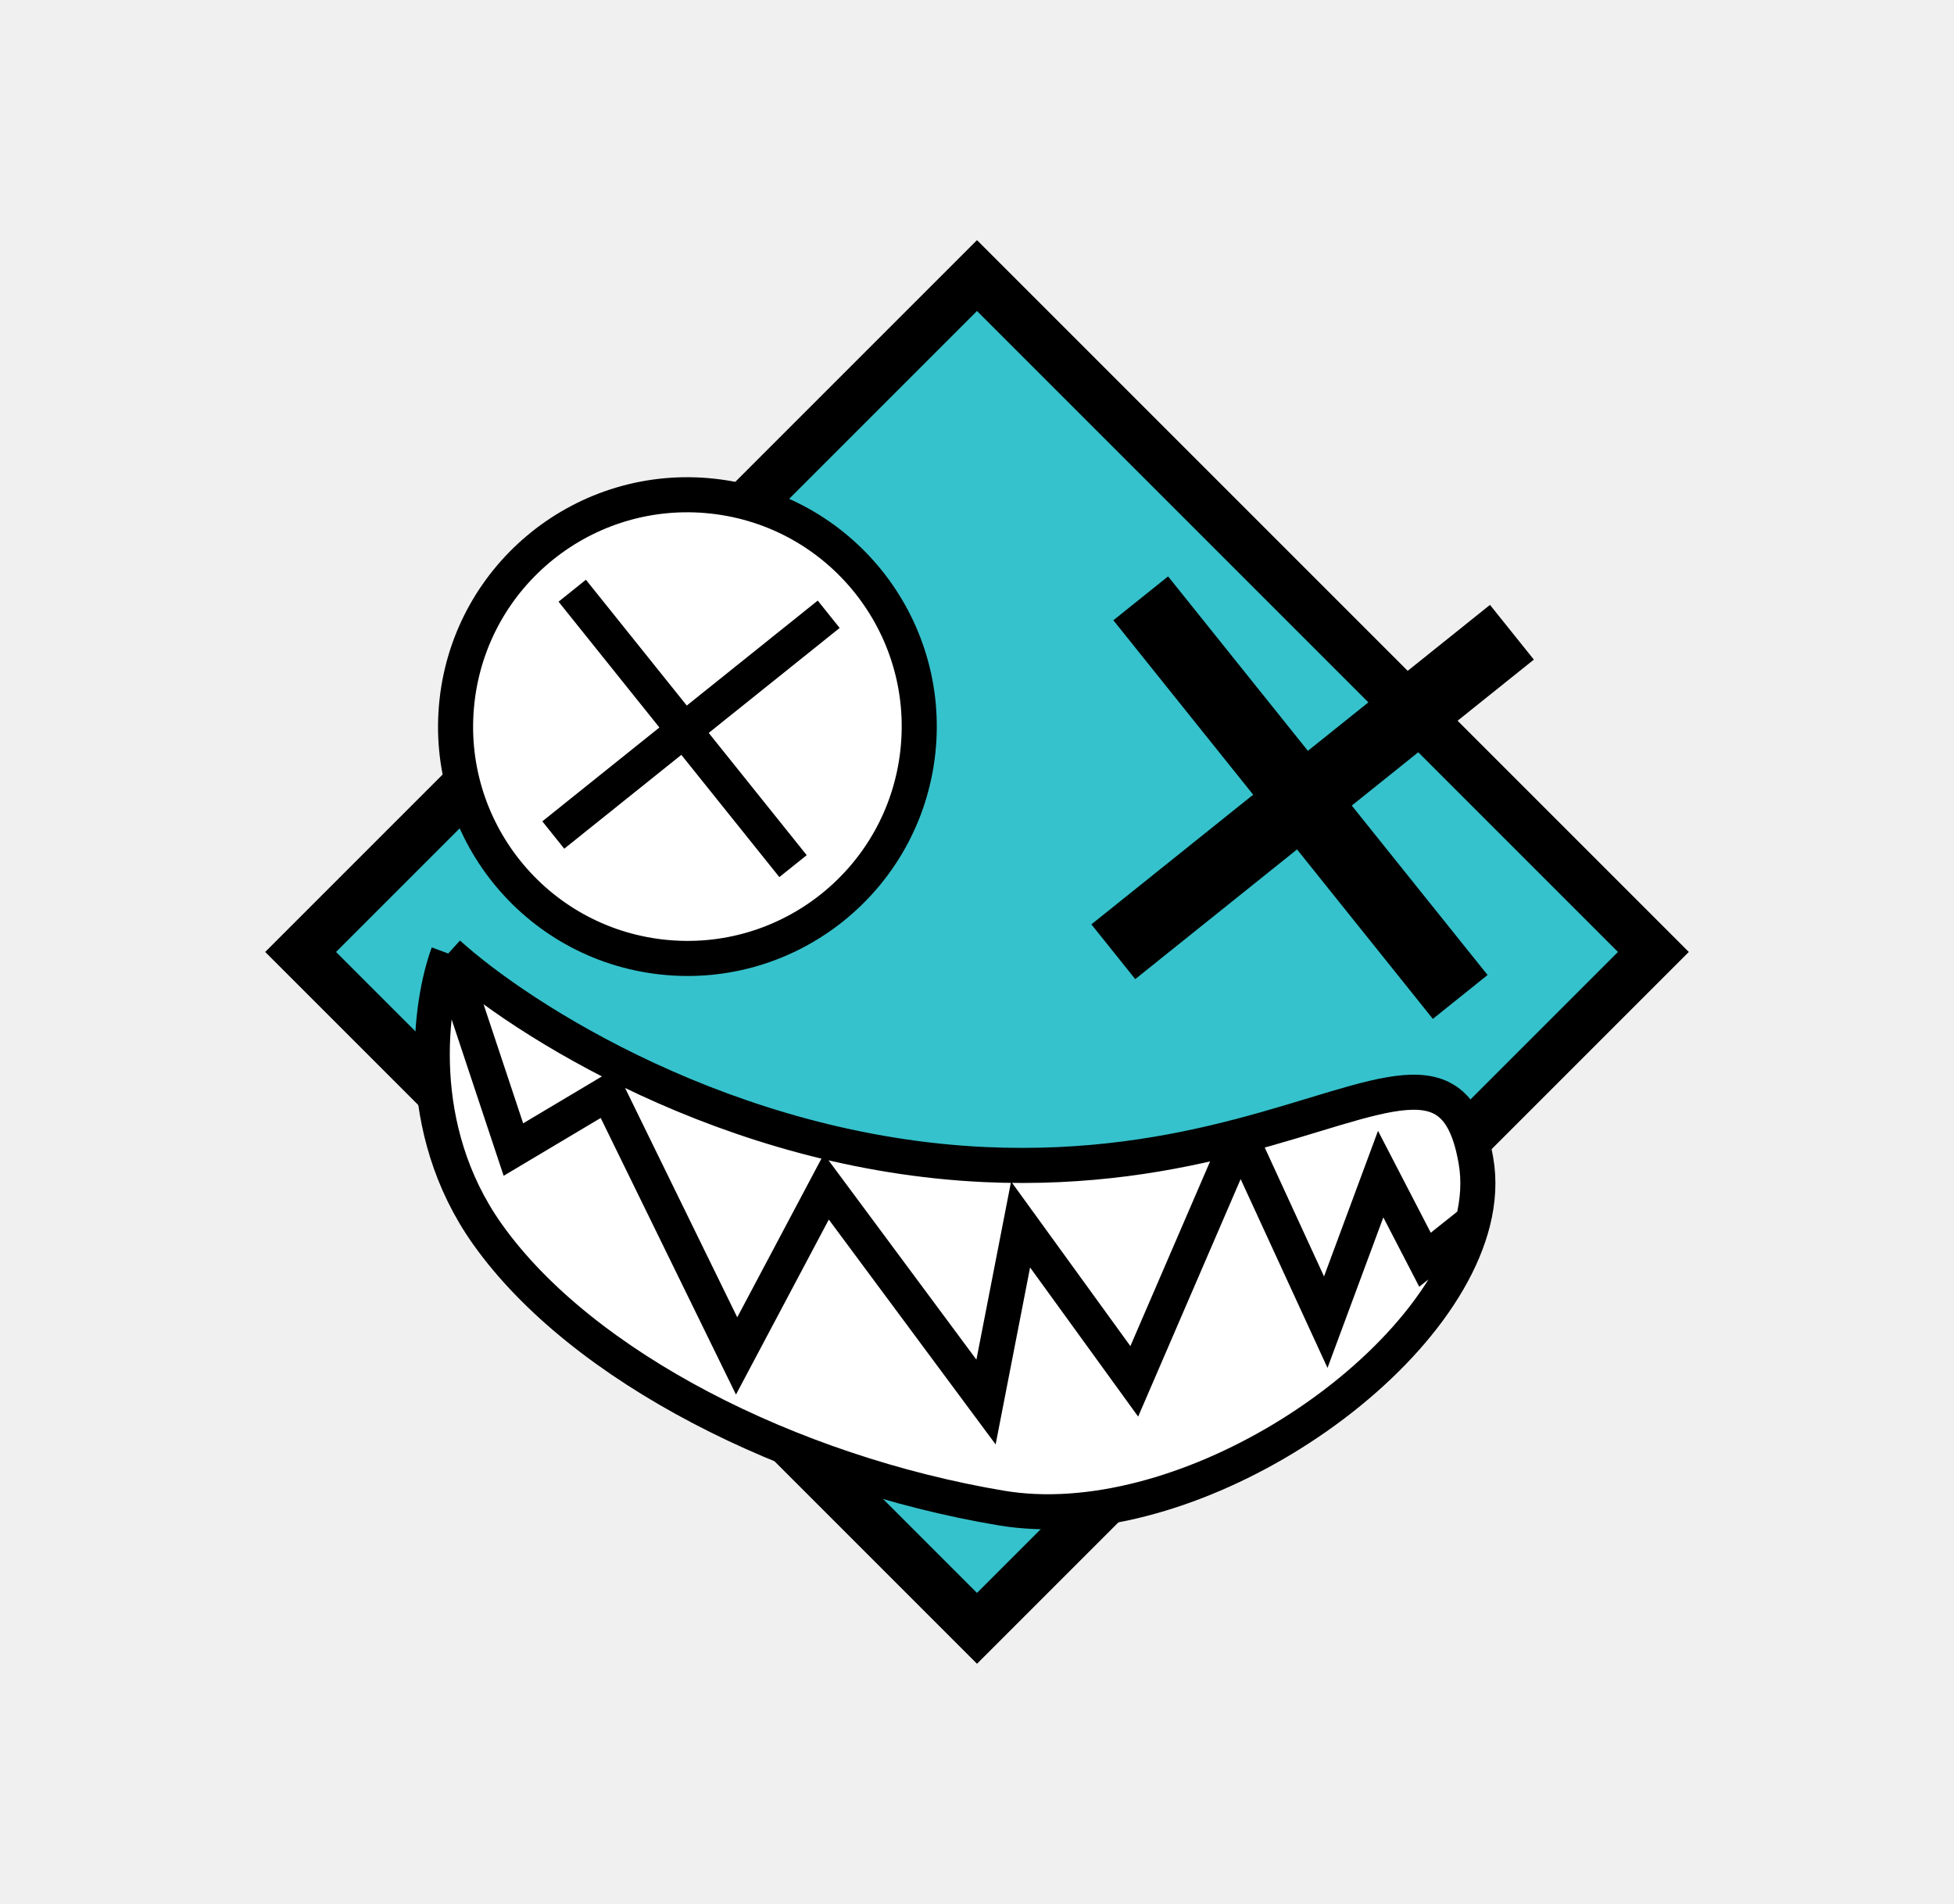
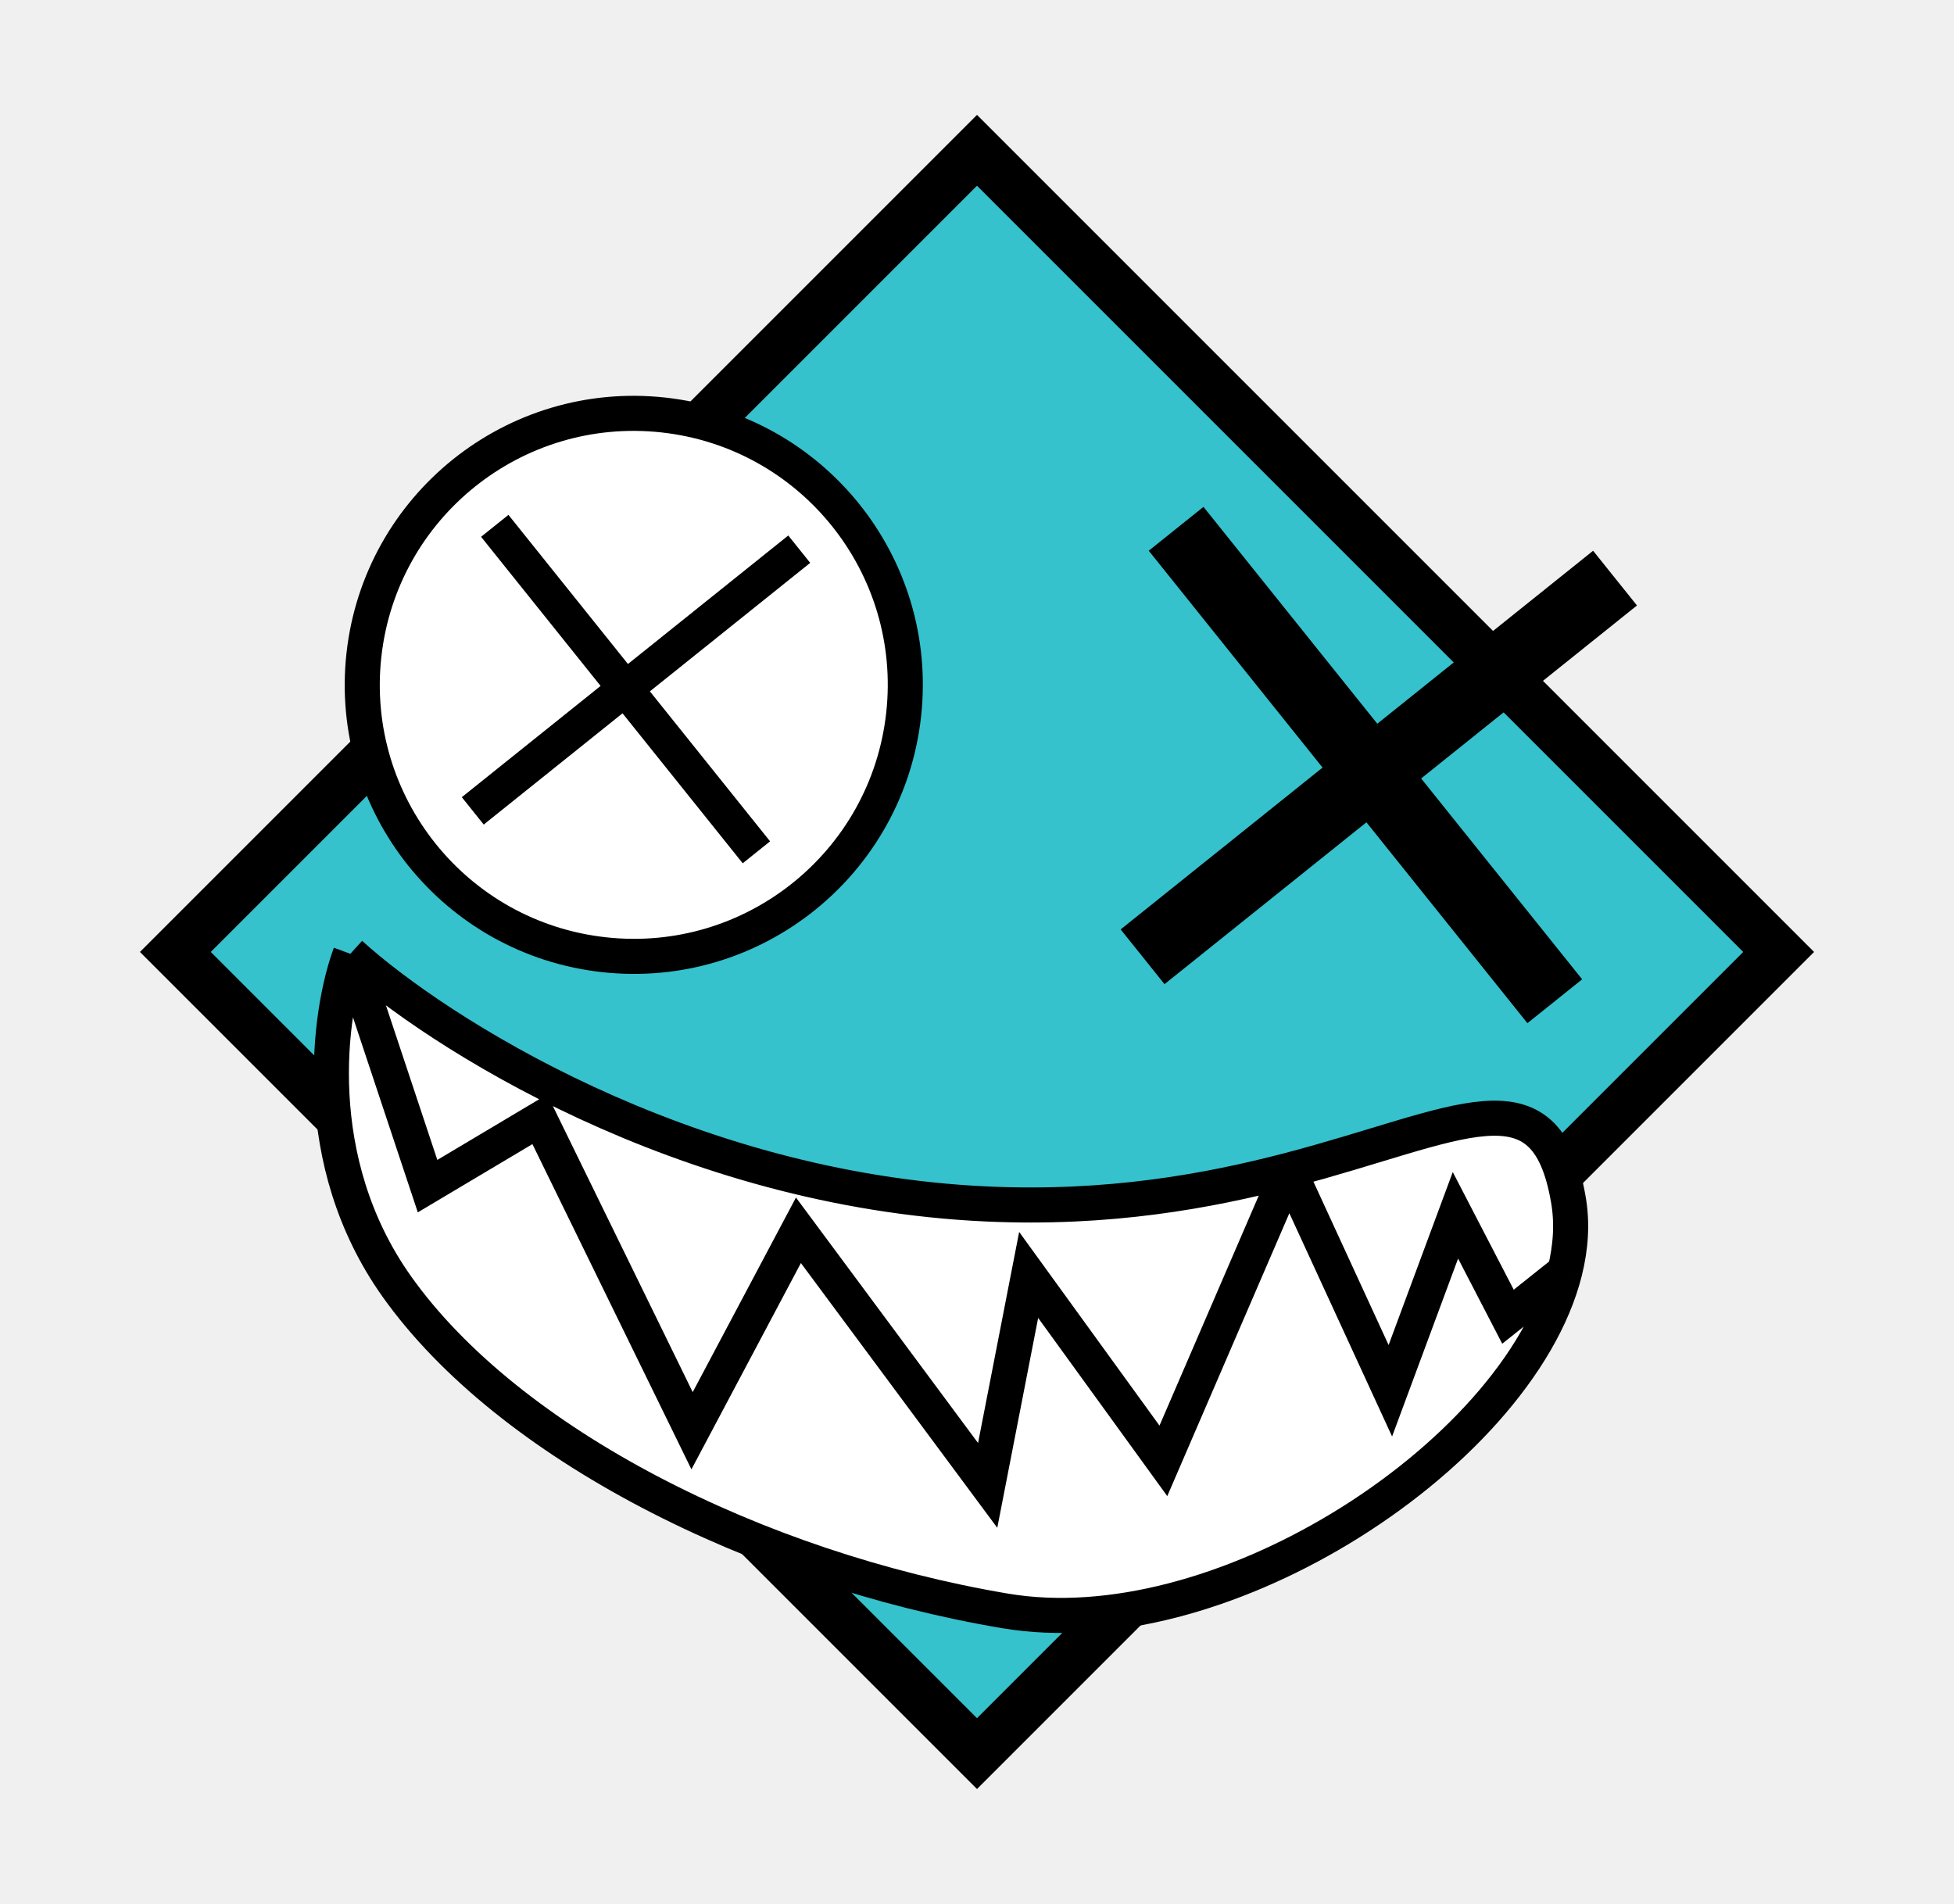
<svg xmlns="http://www.w3.org/2000/svg" width="39" height="38" viewBox="0 0 39 38" fill="none">
-   <path d="M6 19L19.5 5.5L33 19L19.5 32.5L6 19Z" fill="#35C2CC" stroke="black" />
-   <path d="M8.946 19.031C10.386 20.338 14.545 23.011 19.664 23.244C21.71 23.337 23.392 23.03 24.752 22.674C27.643 21.919 29.076 20.95 29.459 23.169C29.527 23.56 29.502 23.967 29.399 24.38C29.007 25.946 27.486 27.589 25.597 28.724C23.836 29.782 21.756 30.398 19.975 30.097C15.781 29.39 11.607 27.28 9.729 24.633C8.226 22.515 8.581 20.016 8.946 19.031Z" fill="white" />
-   <path d="M8.946 19.031C10.386 20.338 14.545 23.011 19.664 23.244C21.71 23.337 23.392 23.03 24.752 22.674M8.946 19.031C8.581 20.016 8.226 22.515 9.729 24.633C11.607 27.28 15.781 29.39 19.975 30.097C21.756 30.398 23.836 29.782 25.597 28.724C27.486 27.589 29.007 25.946 29.399 24.38M8.946 19.031L10.247 22.944L12.137 21.818L14.702 27.063L16.493 23.687L19.68 27.983L20.37 24.439L22.639 27.57L24.752 22.674M24.752 22.674C27.643 21.919 29.076 20.95 29.459 23.169C29.527 23.56 29.502 23.967 29.399 24.38M24.752 22.674L26.461 26.389L27.557 23.434L28.442 25.143L29.399 24.38" stroke="black" stroke-width="0.7" stroke-miterlimit="16" />
-   <circle cx="13.72" cy="14.502" r="4.627" transform="rotate(6.28769 13.72 14.5022)" fill="white" stroke="black" stroke-width="0.7" />
-   <line x1="11.421" y1="11.79" x2="15.828" y2="17.287" stroke="black" stroke-width="0.7" />
-   <line x1="16.54" y1="12.26" x2="11.043" y2="16.666" stroke="black" stroke-width="0.7" />
-   <line y1="-0.7" x2="10.196" y2="-0.7" transform="matrix(-0.780296 0.62541 0.62541 0.780296 30.6143 13.1651)" stroke="black" stroke-width="1.4" />
-   <line y1="-0.7" x2="10.196" y2="-0.7" transform="matrix(0.62541 0.780296 0.780296 -0.62541 23.314 11.5043)" stroke="black" stroke-width="1.4" />
+   <path d="M3.5 19L19.5 3L35.5 19L19.5 35L3.5 19Z" fill="#35C2CC" stroke="black" />
+   <path d="M6.992 19.037C8.698 20.586 13.628 23.754 19.694 24.03C22.12 24.141 24.113 23.776 25.724 23.355C29.15 22.46 30.849 21.311 31.303 23.941C31.384 24.404 31.354 24.887 31.232 25.376C30.768 27.232 28.965 29.18 26.726 30.524C24.639 31.778 22.174 32.508 20.063 32.152C15.093 31.314 10.146 28.813 7.919 25.676C6.138 23.166 6.559 20.204 6.992 19.037Z" fill="white" />
+   <path d="M6.992 19.037C8.698 20.586 13.628 23.754 19.694 24.03C22.12 24.141 24.113 23.776 25.724 23.355M6.992 19.037C6.559 20.204 6.138 23.166 7.919 25.676C10.146 28.813 15.093 31.314 20.063 32.152C22.174 32.508 24.639 31.778 26.726 30.524C28.965 29.18 30.768 27.232 31.232 25.376M6.992 19.037L8.534 23.674L10.774 22.34L13.813 28.556L15.936 24.555L19.713 29.647L20.531 25.446L23.22 29.157L25.724 23.355M25.724 23.355C29.15 22.46 30.849 21.311 31.303 23.941C31.384 24.404 31.354 24.887 31.232 25.376M25.724 23.355L27.75 27.758L29.049 24.256L30.098 26.28L31.232 25.376" stroke="black" stroke-width="0.7" stroke-miterlimit="16" />
+   <path d="M12.056 19.055C15.031 19.383 17.708 17.237 18.036 14.263C18.364 11.288 16.218 8.611 13.243 8.283C10.268 7.955 7.591 10.101 7.263 13.076C6.936 16.05 9.081 18.728 12.056 19.055Z" fill="white" stroke="black" stroke-width="0.7" />
+   <line x1="9.875" y1="10.495" x2="15.097" y2="17.011" stroke="black" stroke-width="0.7" />
+   <line x1="15.952" y1="10.961" x2="9.436" y2="16.184" stroke="black" stroke-width="0.7" />
+   <line y1="-0.7" x2="12.085" y2="-0.7" transform="matrix(-0.780296 0.62541 0.62541 0.780296 32.6725 12.0846)" stroke="black" stroke-width="1.4" />
+   <line y1="-0.7" x2="12.085" y2="-0.7" transform="matrix(0.62541 0.780296 0.780296 -0.62541 24.0202 10.1162)" stroke="black" stroke-width="1.4" />
</svg>
